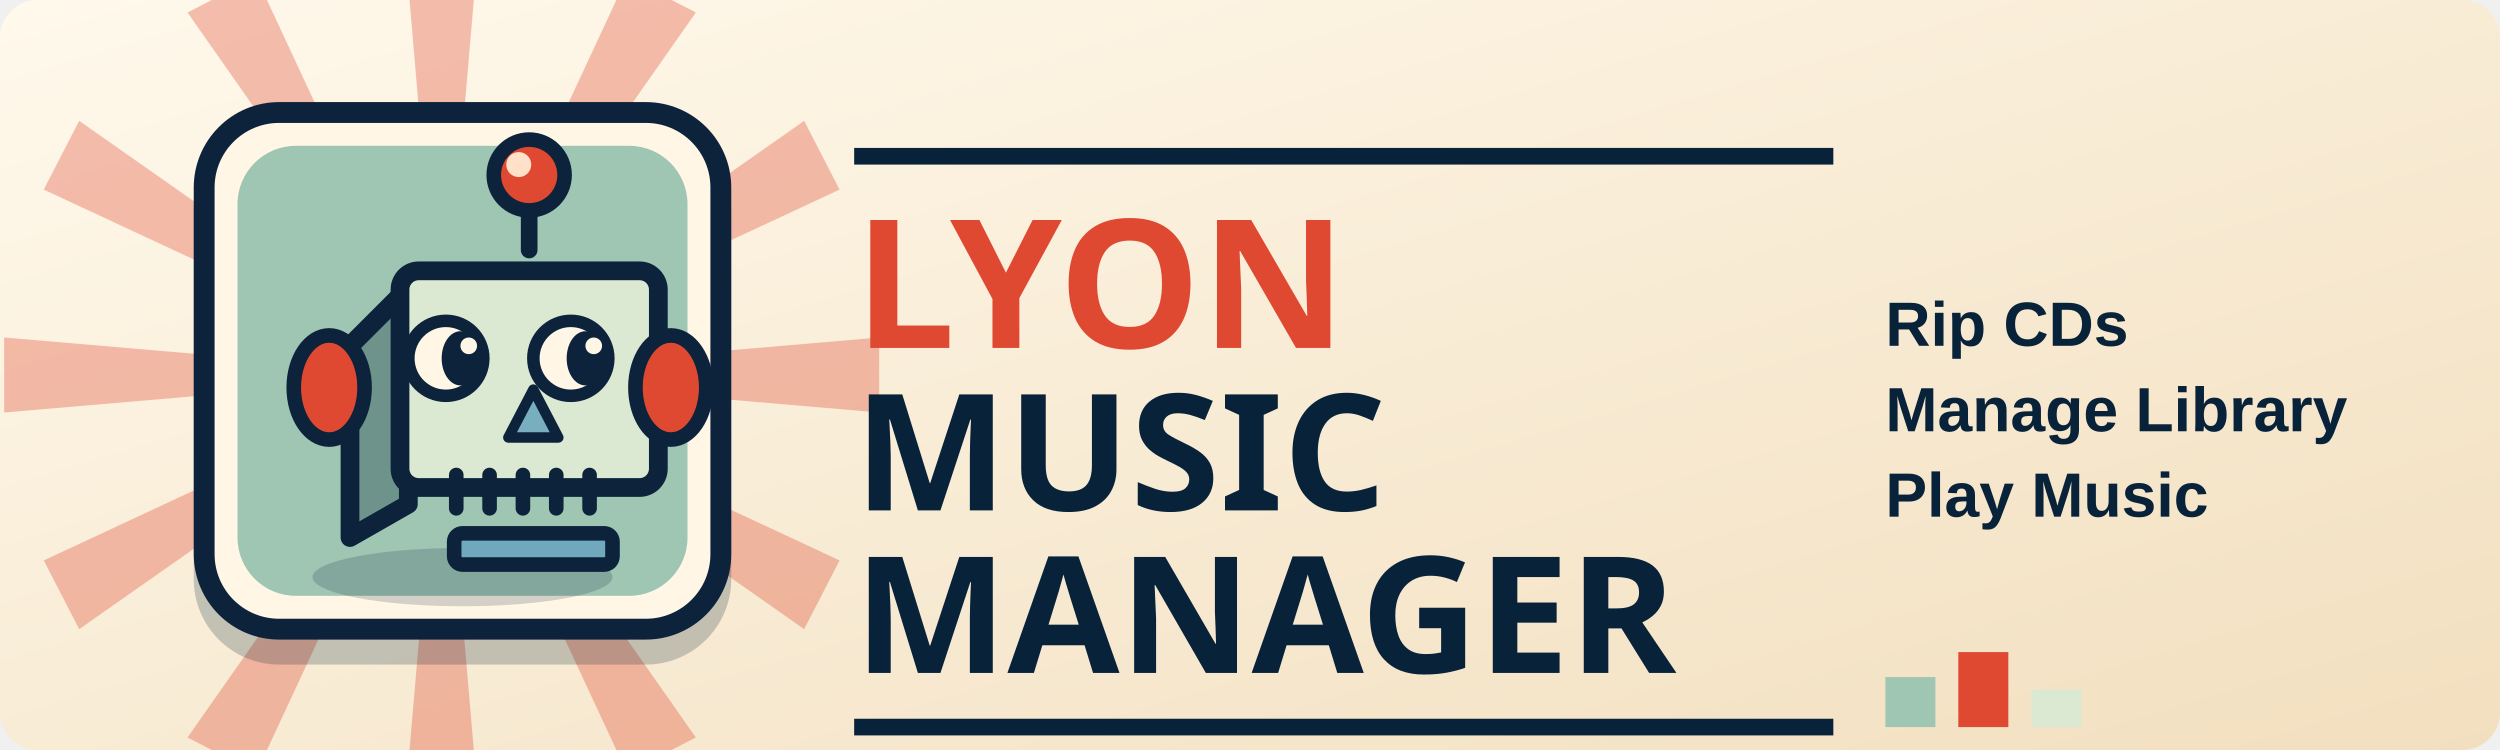
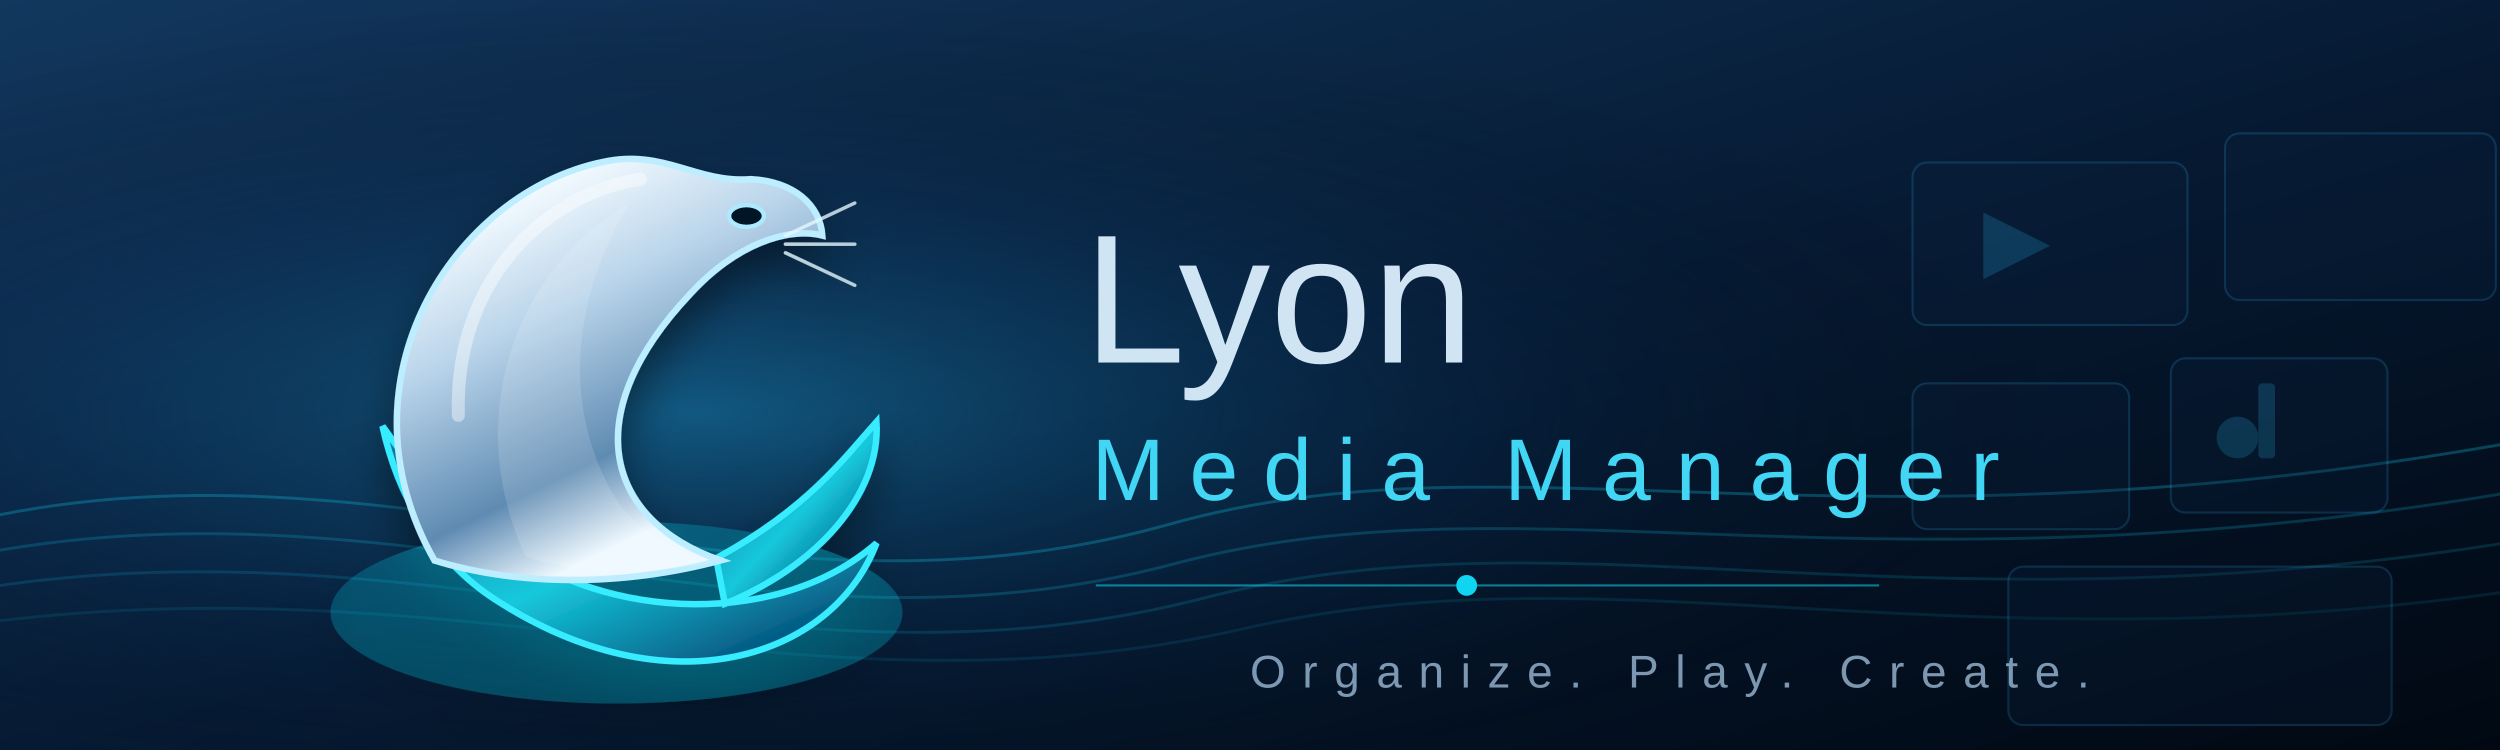
<svg xmlns="http://www.w3.org/2000/svg" width="1200" height="360" viewBox="0 0 1200 360" role="img" aria-labelledby="title desc">
  <defs>
-     <linearGradient id="paper" x1="0" y1="0" x2="1" y2="1">
-       <stop offset="0" stop-color="#fff9ec" />
-       <stop offset="1" stop-color="#f2dfbf" />
+     <linearGradient id="bg" x1="0" y1="0" x2="1" y2="1">
+       <stop offset="0" stop-color="#12385f" />
+       <stop offset=".52" stop-color="#061a33" />
+       <stop offset="1" stop-color="#010812" />
    </linearGradient>
-     <filter id="shadow" x="-20%" y="-20%" width="140%" height="140%">
-       <feDropShadow dx="0" dy="12" stdDeviation="0" flood-color="#08223a" flood-opacity=".22" />
+     <radialGradient id="glow" cx="28%" cy="55%" r="55%">
+       <stop offset="0" stop-color="#1da5de" stop-opacity=".42" />
+       <stop offset=".55" stop-color="#09355d" stop-opacity=".23" />
+       <stop offset="1" stop-color="#000" stop-opacity="0" />
+     </radialGradient>
+     <linearGradient id="seal" x1=".28" y1=".08" x2=".66" y2=".85">
+       <stop offset="0" stop-color="#f4fbff" />
+       <stop offset=".34" stop-color="#b9d4ea" />
+       <stop offset=".76" stop-color="#5f8bb2" />
+       <stop offset="1" stop-color="#edf8ff" />
+     </linearGradient>
+     <linearGradient id="tail" x1=".15" y1=".1" x2=".9" y2=".9">
+       <stop offset="0" stop-color="#067fa5" />
+       <stop offset=".5" stop-color="#15c8dc" />
+       <stop offset="1" stop-color="#034c77" />
+     </linearGradient>
+     <filter id="softShadow" x="-25%" y="-25%" width="150%" height="150%">
+       <feDropShadow dx="0" dy="22" stdDeviation="18" flood-color="#00d9f5" flood-opacity=".28" />
+       <feDropShadow dx="0" dy="10" stdDeviation="10" flood-color="#000" flood-opacity=".45" />
    </filter>
  </defs>
-   <rect width="1200" height="360" rx="18" fill="url(#paper)" />
-   <g transform="translate(212 180)" opacity=".34">
-     <g fill="#df4932">
-       <path d="M0 0 210 -18 210 18z" />
-       <path d="M0 0 191 89 174 122z" />
-       <path d="M0 0 122 174 89 191z" />
-       <path d="M0 0 18 210 -18 210z" />
-       <path d="M0 0 -89 191 -122 174z" />
-       <path d="M0 0 -174 122 -191 89z" />
-       <path d="M0 0 -210 18 -210 -18z" />
-       <path d="M0 0 -191 -89 -174 -122z" />
-       <path d="M0 0 -122 -174 -89 -191z" />
-       <path d="M0 0 -18 -210 18 -210z" />
-       <path d="M0 0 89 -191 122 -174z" />
-       <path d="M0 0 174 -122 191 -89z" />
+   <rect width="1200" height="360" fill="url(#bg)" />
+   <rect width="1200" height="360" fill="url(#glow)" />
+   <g fill="none" stroke="#0dcaeb" stroke-width="1.4" opacity=".28">
+     <path d="M-30 254 C180 198 352 310 560 252 C730 204 884 274 1230 208" />
+     <path d="M-30 270 C190 220 360 326 566 270 C736 226 900 292 1230 232" opacity=".72" />
+     <path d="M-30 286 C200 242 372 342 582 286 C760 242 926 310 1230 256" opacity=".55" />
+     <path d="M-30 302 C216 264 384 350 596 302 C778 260 944 326 1230 280" opacity=".4" />
+   </g>
+   <g opacity=".24" stroke="#2693cd" fill="#08233e">
+     <rect x="918" y="78" width="132" height="78" rx="7" />
+     <rect x="1068" y="64" width="130" height="80" rx="7" />
+     <rect x="918" y="184" width="104" height="70" rx="7" />
+     <rect x="1042" y="172" width="104" height="74" rx="7" />
+     <rect x="964" y="272" width="184" height="76" rx="7" />
+     <path d="M952 102v32l32-16z" fill="#25a8dc" stroke="none" />
+     <circle cx="1074" cy="210" r="10" fill="#25a8dc" stroke="none" />
+     <rect x="1084" y="184" width="8" height="36" rx="2" fill="#25a8dc" stroke="none" />
+   </g>
+   <g filter="url(#softShadow)" transform="translate(142 34) scale(1.04)">
+     <ellipse cx="148" cy="250" rx="132" ry="42" fill="#00d9f5" opacity=".22" />
+     <path d="M92 214 C134 252 220 260 268 218 C248 271 172 296 92 244 C64 226 47 196 40 164 C54 184 68 201 92 214 Z" fill="url(#tail)" stroke="#37ecff" stroke-width="3" />
+     <path d="M194 225 C236 202 252 180 268 162 C270 196 240 229 198 246 Z" fill="url(#tail)" stroke="#37ecff" stroke-width="3" />
+     <path d="M64 226 C17 143 73 56 142 42 C170 36 185 52 210 50 C230 51 242 62 243 76 C227 72 203 80 182 103 C130 158 142 207 196 226 C151 238 103 238 64 226 Z" fill="url(#seal)" stroke="#bdeeff" stroke-width="3" />
+     <path d="M106 224 C76 159 102 91 154 61 C131 99 121 148 145 193 C154 210 171 220 193 227 C157 233 128 232 106 224 Z" fill="#fff" opacity=".13" />
+     <ellipse cx="208" cy="67" rx="8" ry="5" fill="#021225" stroke="#aeeaff" stroke-width="2" />
+     <g stroke="#e6f8ff" stroke-width="1.6" stroke-linecap="round" opacity=".78">
+       <path d="M226 76 258 61" />
+       <path d="M226 80 258 80" />
+       <path d="M226 84 258 99" />
    </g>
+     <path d="M75 159 C73 94 118 56 159 50" fill="none" stroke="#fff" stroke-width="6" stroke-linecap="round" opacity=".42" />
  </g>
-   <g filter="url(#shadow)" transform="translate(98 54)">
-     <rect x="0" y="0" width="248" height="248" rx="36" fill="#fff6e6" stroke="#08223a" stroke-width="10" />
-     <rect x="16" y="16" width="216" height="216" rx="28" fill="#9fc5b3" />
-     <ellipse cx="124" cy="223" rx="72" ry="14" fill="#08223a" opacity=".18" />
-     <path d="M70 112 98 84v104l-28 16z" fill="#6d938b" stroke="#08223a" stroke-width="9" stroke-linejoin="round" />
-     <rect x="94" y="76" width="124" height="104" rx="9" fill="#dce9d2" stroke="#08223a" stroke-width="9" />
-     <line x1="156" y1="66" x2="156" y2="44" stroke="#08223a" stroke-width="8" stroke-linecap="round" />
-     <circle cx="156" cy="30" r="17" fill="#df4932" stroke="#08223a" stroke-width="7" />
-     <circle cx="151" cy="25" r="6" fill="#ffe1ca" />
-     <ellipse cx="60" cy="132" rx="17" ry="25" fill="#df4932" stroke="#08223a" stroke-width="7" />
-     <ellipse cx="224" cy="132" rx="17" ry="25" fill="#df4932" stroke="#08223a" stroke-width="7" />
-     <circle cx="116" cy="118" r="18" fill="#fff6e6" stroke="#08223a" stroke-width="6" />
-     <circle cx="176" cy="118" r="18" fill="#fff6e6" stroke="#08223a" stroke-width="6" />
-     <ellipse cx="123" cy="118" rx="9" ry="13" fill="#08223a" />
-     <ellipse cx="183" cy="118" rx="9" ry="13" fill="#08223a" />
-     <circle cx="127" cy="112" r="4" fill="#fff6e6" />
-     <circle cx="187" cy="112" r="4" fill="#fff6e6" />
-     <path d="M158 133 146 156h24z" fill="#78aebe" stroke="#08223a" stroke-width="5" stroke-linejoin="round" />
-     <g stroke="#08223a" stroke-width="7" stroke-linecap="round">
-       <line x1="121" y1="174" x2="121" y2="190" />
-       <line x1="137" y1="174" x2="137" y2="190" />
-       <line x1="153" y1="174" x2="153" y2="190" />
-       <line x1="169" y1="174" x2="169" y2="190" />
-       <line x1="185" y1="174" x2="185" y2="190" />
-     </g>
-     <rect x="120" y="202" width="76" height="15" rx="4" fill="#70a8bd" stroke="#08223a" stroke-width="7" />
+   <g transform="translate(520 104)">
+     <text x="0" y="70" font-family="Segoe UI, Arial, sans-serif" font-size="88" font-weight="300" fill="#d9ecfb" opacity=".96">Lyon</text>
+     <text x="4" y="136" font-family="Segoe UI, Arial, sans-serif" font-size="42" font-weight="300" letter-spacing="12" fill="#42d6f5">Media Manager</text>
+     <line x1="6" y1="177" x2="382" y2="177" stroke="#10d5f0" stroke-opacity=".55" />
+     <circle cx="184" cy="177" r="5" fill="#10d5f0" />
+     <text x="80" y="226" font-family="Segoe UI, Arial, sans-serif" font-size="22" font-weight="300" letter-spacing="8" fill="#a6c4e1" opacity=".75">Organize. Play. Create.</text>
  </g>
-   <g transform="translate(410 75)">
-     <line x1="0" y1="0" x2="470" y2="0" stroke="#08223a" stroke-width="8" />
-     <text x="0" y="92" font-family="Arial Narrow, Impact, sans-serif" font-size="86" font-weight="900" fill="#df4932">LYON</text>
-     <text x="0" y="170" font-family="Arial Narrow, Impact, sans-serif" font-size="78" font-weight="900" fill="#08223a">MUSIC</text>
-     <text x="0" y="248" font-family="Arial Narrow, Impact, sans-serif" font-size="78" font-weight="900" fill="#08223a">MANAGER</text>
-     <line x1="0" y1="274" x2="470" y2="274" stroke="#08223a" stroke-width="8" />
-     <rect x="495" y="250" width="24" height="24" fill="#9fc5b3" />
-     <rect x="530" y="238" width="24" height="36" fill="#df4932" />
-     <rect x="565" y="256" width="24" height="18" fill="#dce9d2" />
-   </g>
-   <text x="905" y="166" font-family="Segoe UI, Arial, sans-serif" font-size="30" font-weight="700" fill="#08223a">Rip CDs</text>
-   <text x="905" y="207" font-family="Segoe UI, Arial, sans-serif" font-size="30" font-weight="700" fill="#08223a">Manage Library</text>
-   <text x="905" y="248" font-family="Segoe UI, Arial, sans-serif" font-size="30" font-weight="700" fill="#08223a">Play Music</text>
</svg>
